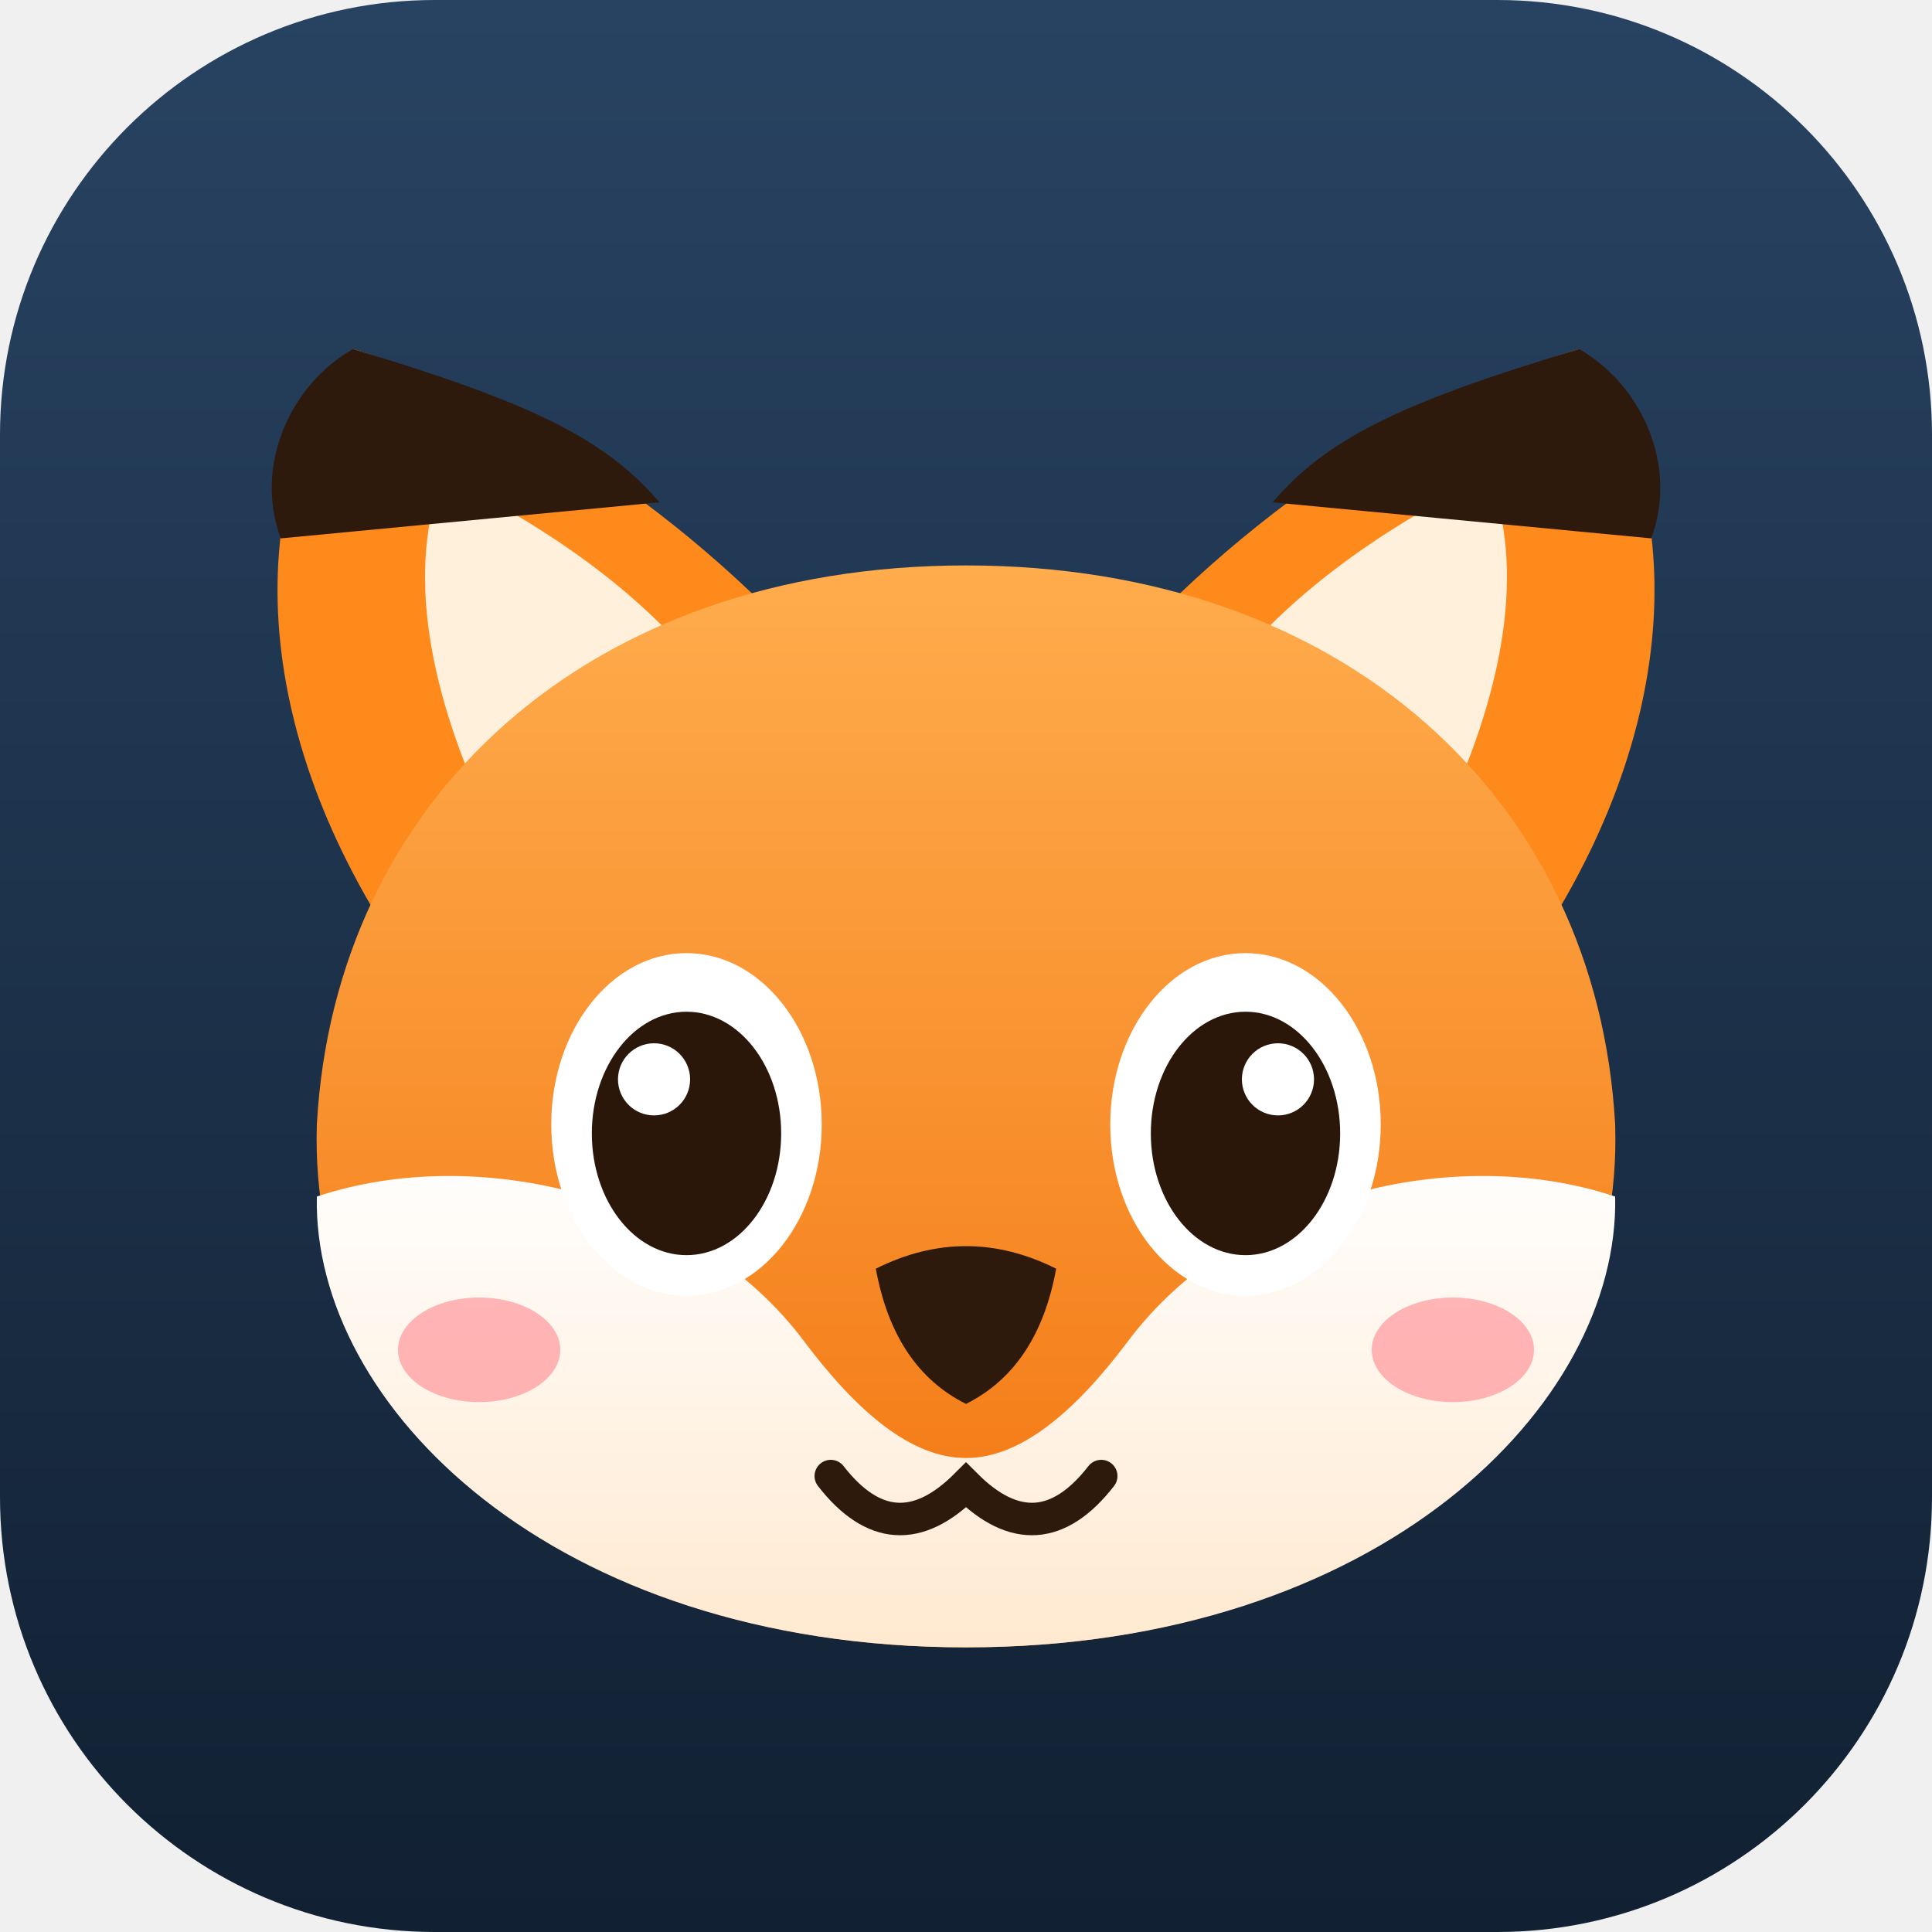
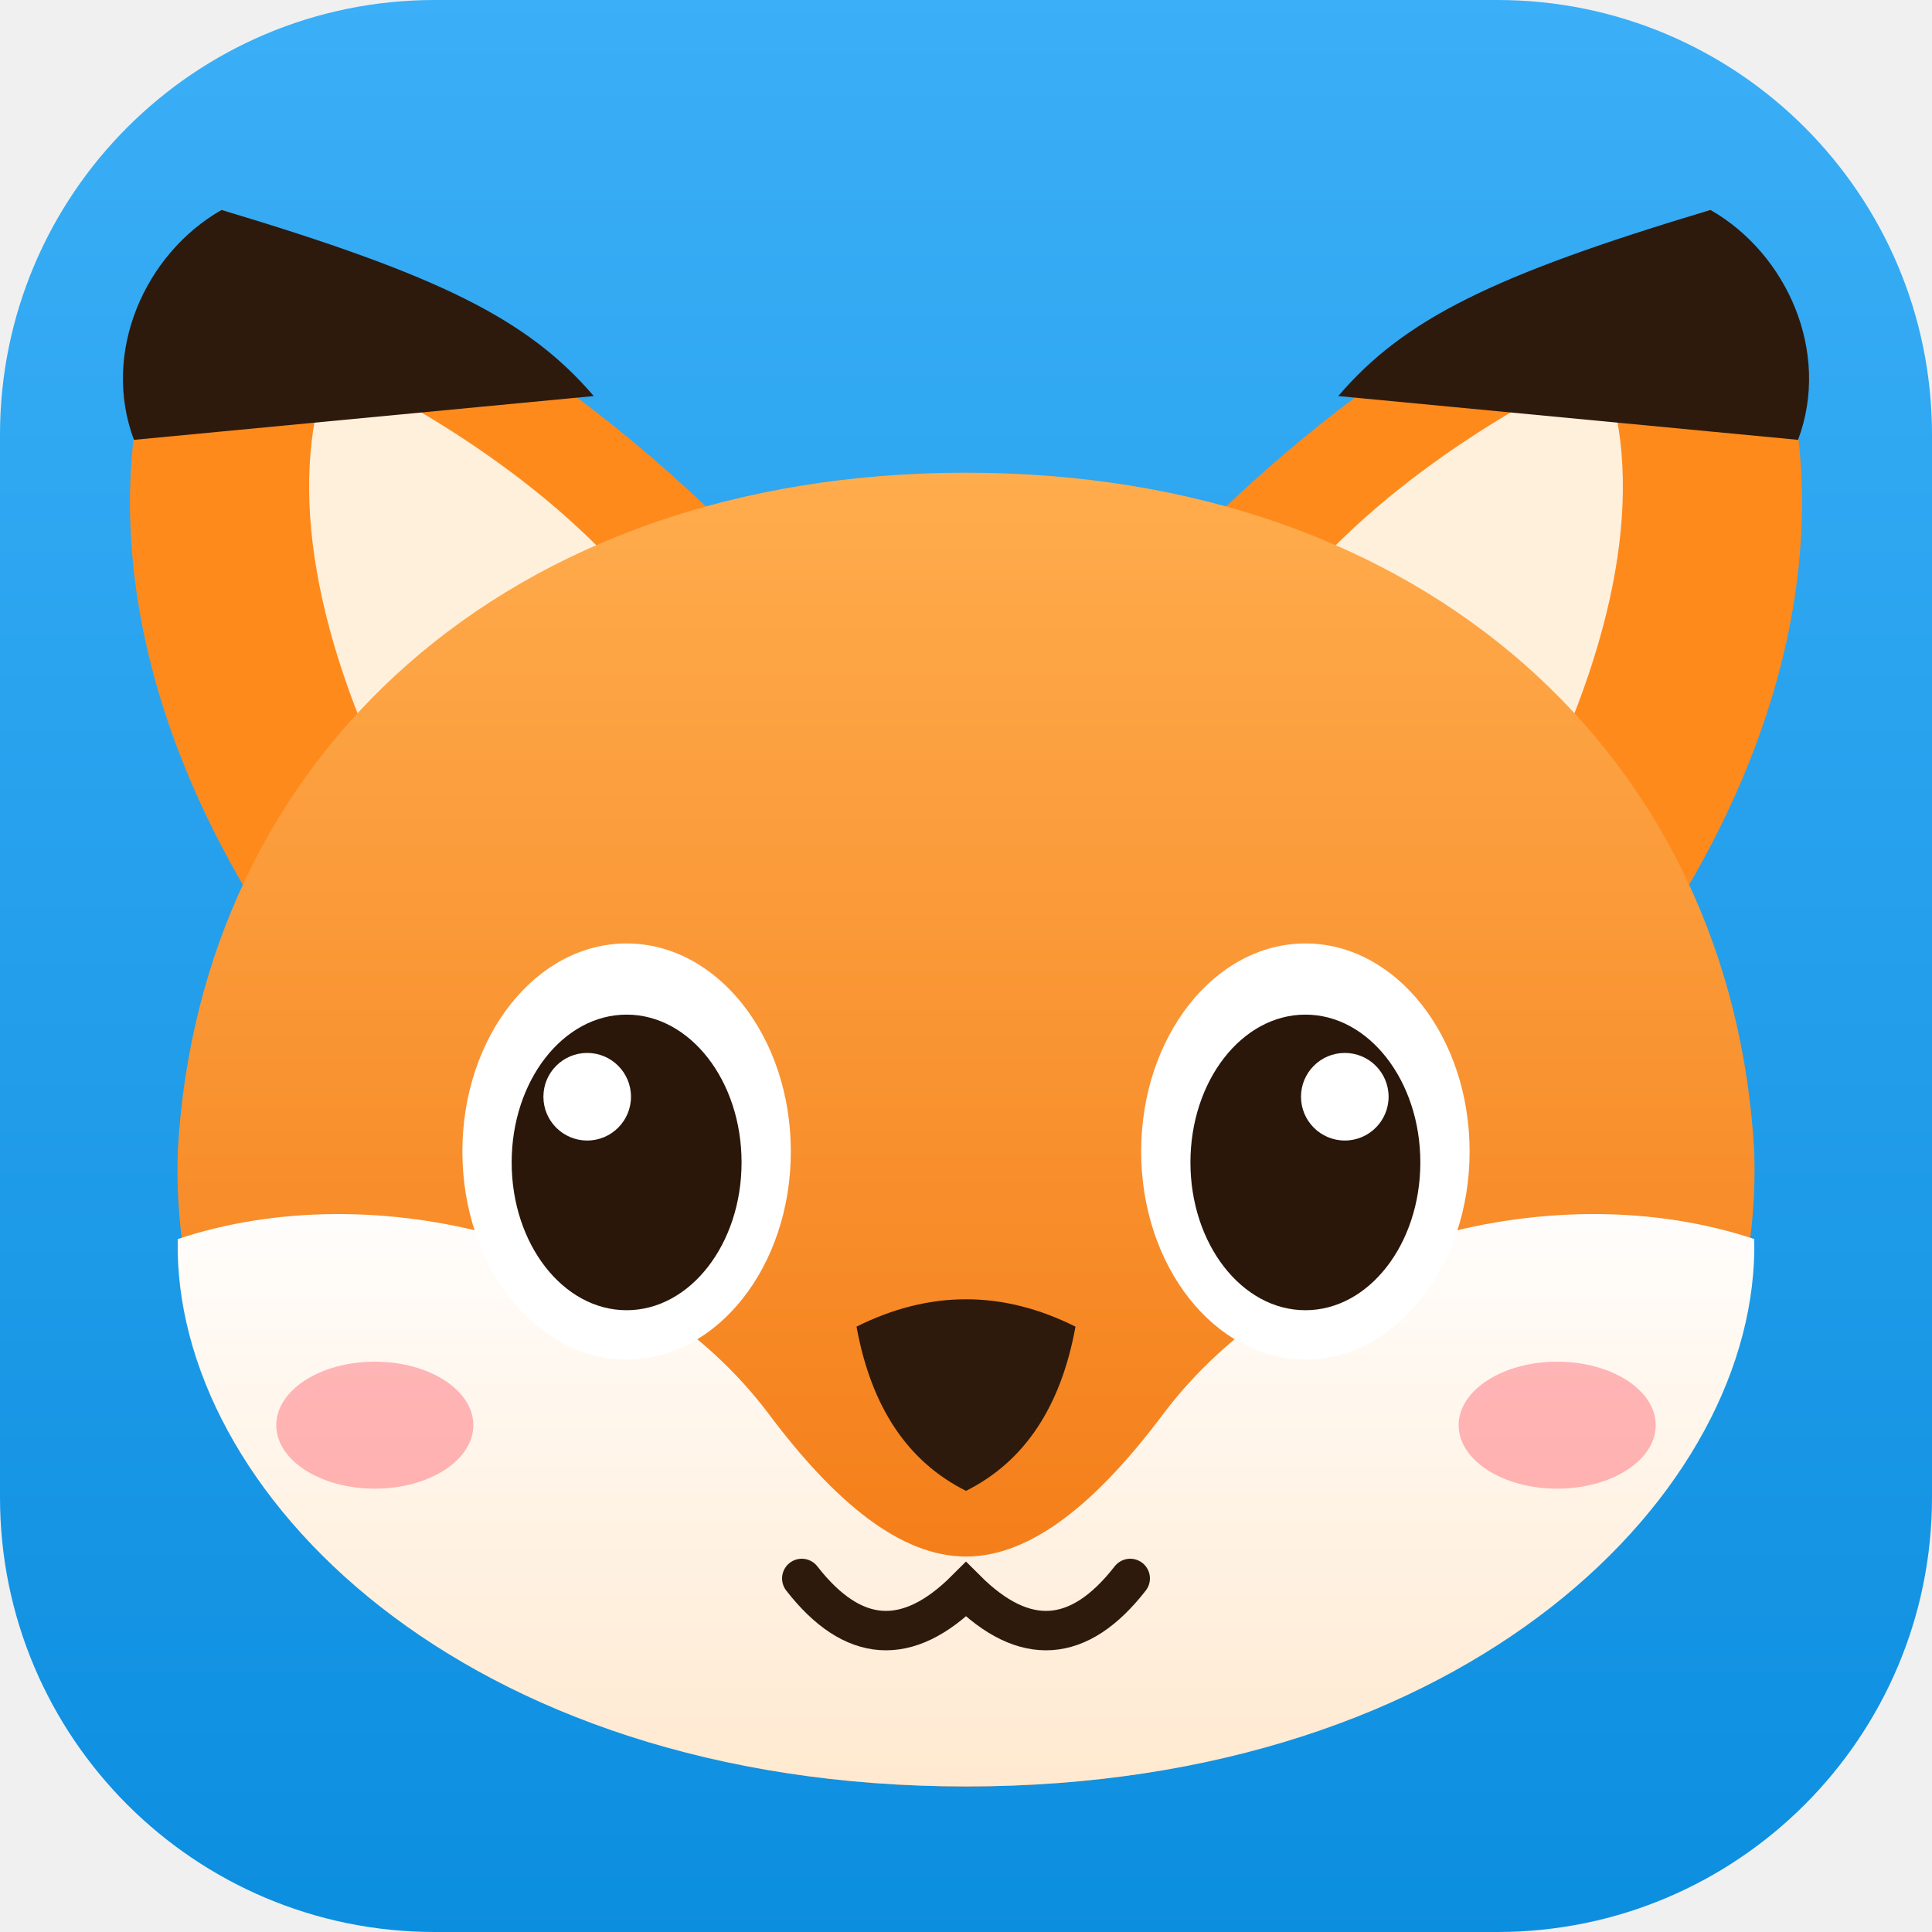
<svg xmlns="http://www.w3.org/2000/svg" viewBox="0 0 120 120">
  <defs>
-     <style>.t{stop-color:#284362}.b{stop-color:#112032}@media (prefers-color-scheme: light){.t{stop-color:#e3effd}.b{stop-color:#b9d4f4}}</style>
+     <style>.t{stop-color:#3baff7}.b{stop-color:#0c8edf}@media (prefers-color-scheme: dark){.t{stop-color:#21638c}.b{stop-color:#0f3b57}}</style>
    <linearGradient id="bg" x1="0" y1="0" x2="0" y2="1">
      <stop class="t" offset="0" />
      <stop class="b" offset="1" />
    </linearGradient>
    <linearGradient id="g6" gradientUnits="userSpaceOnUse" x1="0" y1="28" x2="0" y2="148">
      <stop offset="0" stop-color="#ffac4d" />
      <stop offset="1" stop-color="#f2750f" />
    </linearGradient>
    <linearGradient id="g7" gradientUnits="userSpaceOnUse" x1="0" y1="92" x2="0" y2="148">
      <stop offset="0" stop-color="#ffffff" />
      <stop offset="1" stop-color="#ffe9d0" />
    </linearGradient>
  </defs>
  <rect width="120" height="120" rx="27" fill="url(#bg)" />
-   <g transform="translate(4.00 19.44) scale(0.56)">
+   <g transform="translate(-8.00 10.32) scale(0.68)">
    <path d="M38 72 C20 46 20 20 32 4 C52 10 74 26 88 44 Z" fill="#ff8a1c" />
    <path d="M162 72 C180 46 180 20 168 4 C148 10 126 26 112 44 Z" fill="#ff8a1c" />
    <path d="M48 58 C40 42 38 28 42 18 C54 24 66 32 74 44 Z" fill="#fff0dc" />
    <path d="M152 58 C160 42 162 28 158 18 C146 24 134 32 126 44 Z" fill="#fff0dc" />
    <path d="M32 4 C52 10 60 14 66 21 L24 25 C21 17 25 8 32 4 Z" fill="#2e1a0d" />
    <path d="M168 4 C148 10 140 14 134 21 L176 25 C179 17 175 8 168 4 Z" fill="#2e1a0d" />
    <path d="M100 28 C142 28 170 54 172 90 C173 121 146 148 100 148 C54 148 27 121 28 90 C30 54 58 28 100 28 Z" fill="url(#g6)" />
    <path d="M28 98 C46 92 70 98 82 114 C88 122 94 127 100 127 C106 127 112 122 118 114 C130 98 154 92 172 98 C172.5 121 146 148 100 148 C54 148 27.5 121 28 98 Z" fill="url(#g7)" />
    <ellipse cx="46" cy="115" rx="9" ry="5.8" fill="#ff6f7a" opacity="0.5" />
    <ellipse cx="154" cy="115" rx="9" ry="5.8" fill="#ff6f7a" opacity="0.5" />
    <ellipse cx="69" cy="90" rx="15" ry="19" fill="#ffffff" />
    <ellipse cx="131" cy="90" rx="15" ry="19" fill="#ffffff" />
    <ellipse cx="69" cy="91" rx="10.5" ry="13.5" fill="#2a170a" />
    <ellipse cx="131" cy="91" rx="10.5" ry="13.5" fill="#2a170a" />
    <ellipse cx="65.4" cy="85" rx="4" ry="4" fill="#ffffff" />
    <ellipse cx="134.6" cy="85" rx="4" ry="4" fill="#ffffff" />
    <path d="M90 106 Q100 101 110 106 Q108 117 100 121 Q92 117 90 106 Z" fill="#2e1a0d" />
    <path d="M85 129 Q92 138 100 130 Q108 138 115 129" fill="none" stroke="#2e1a0d" stroke-width="3.6" stroke-linecap="round" />
  </g>
</svg>
